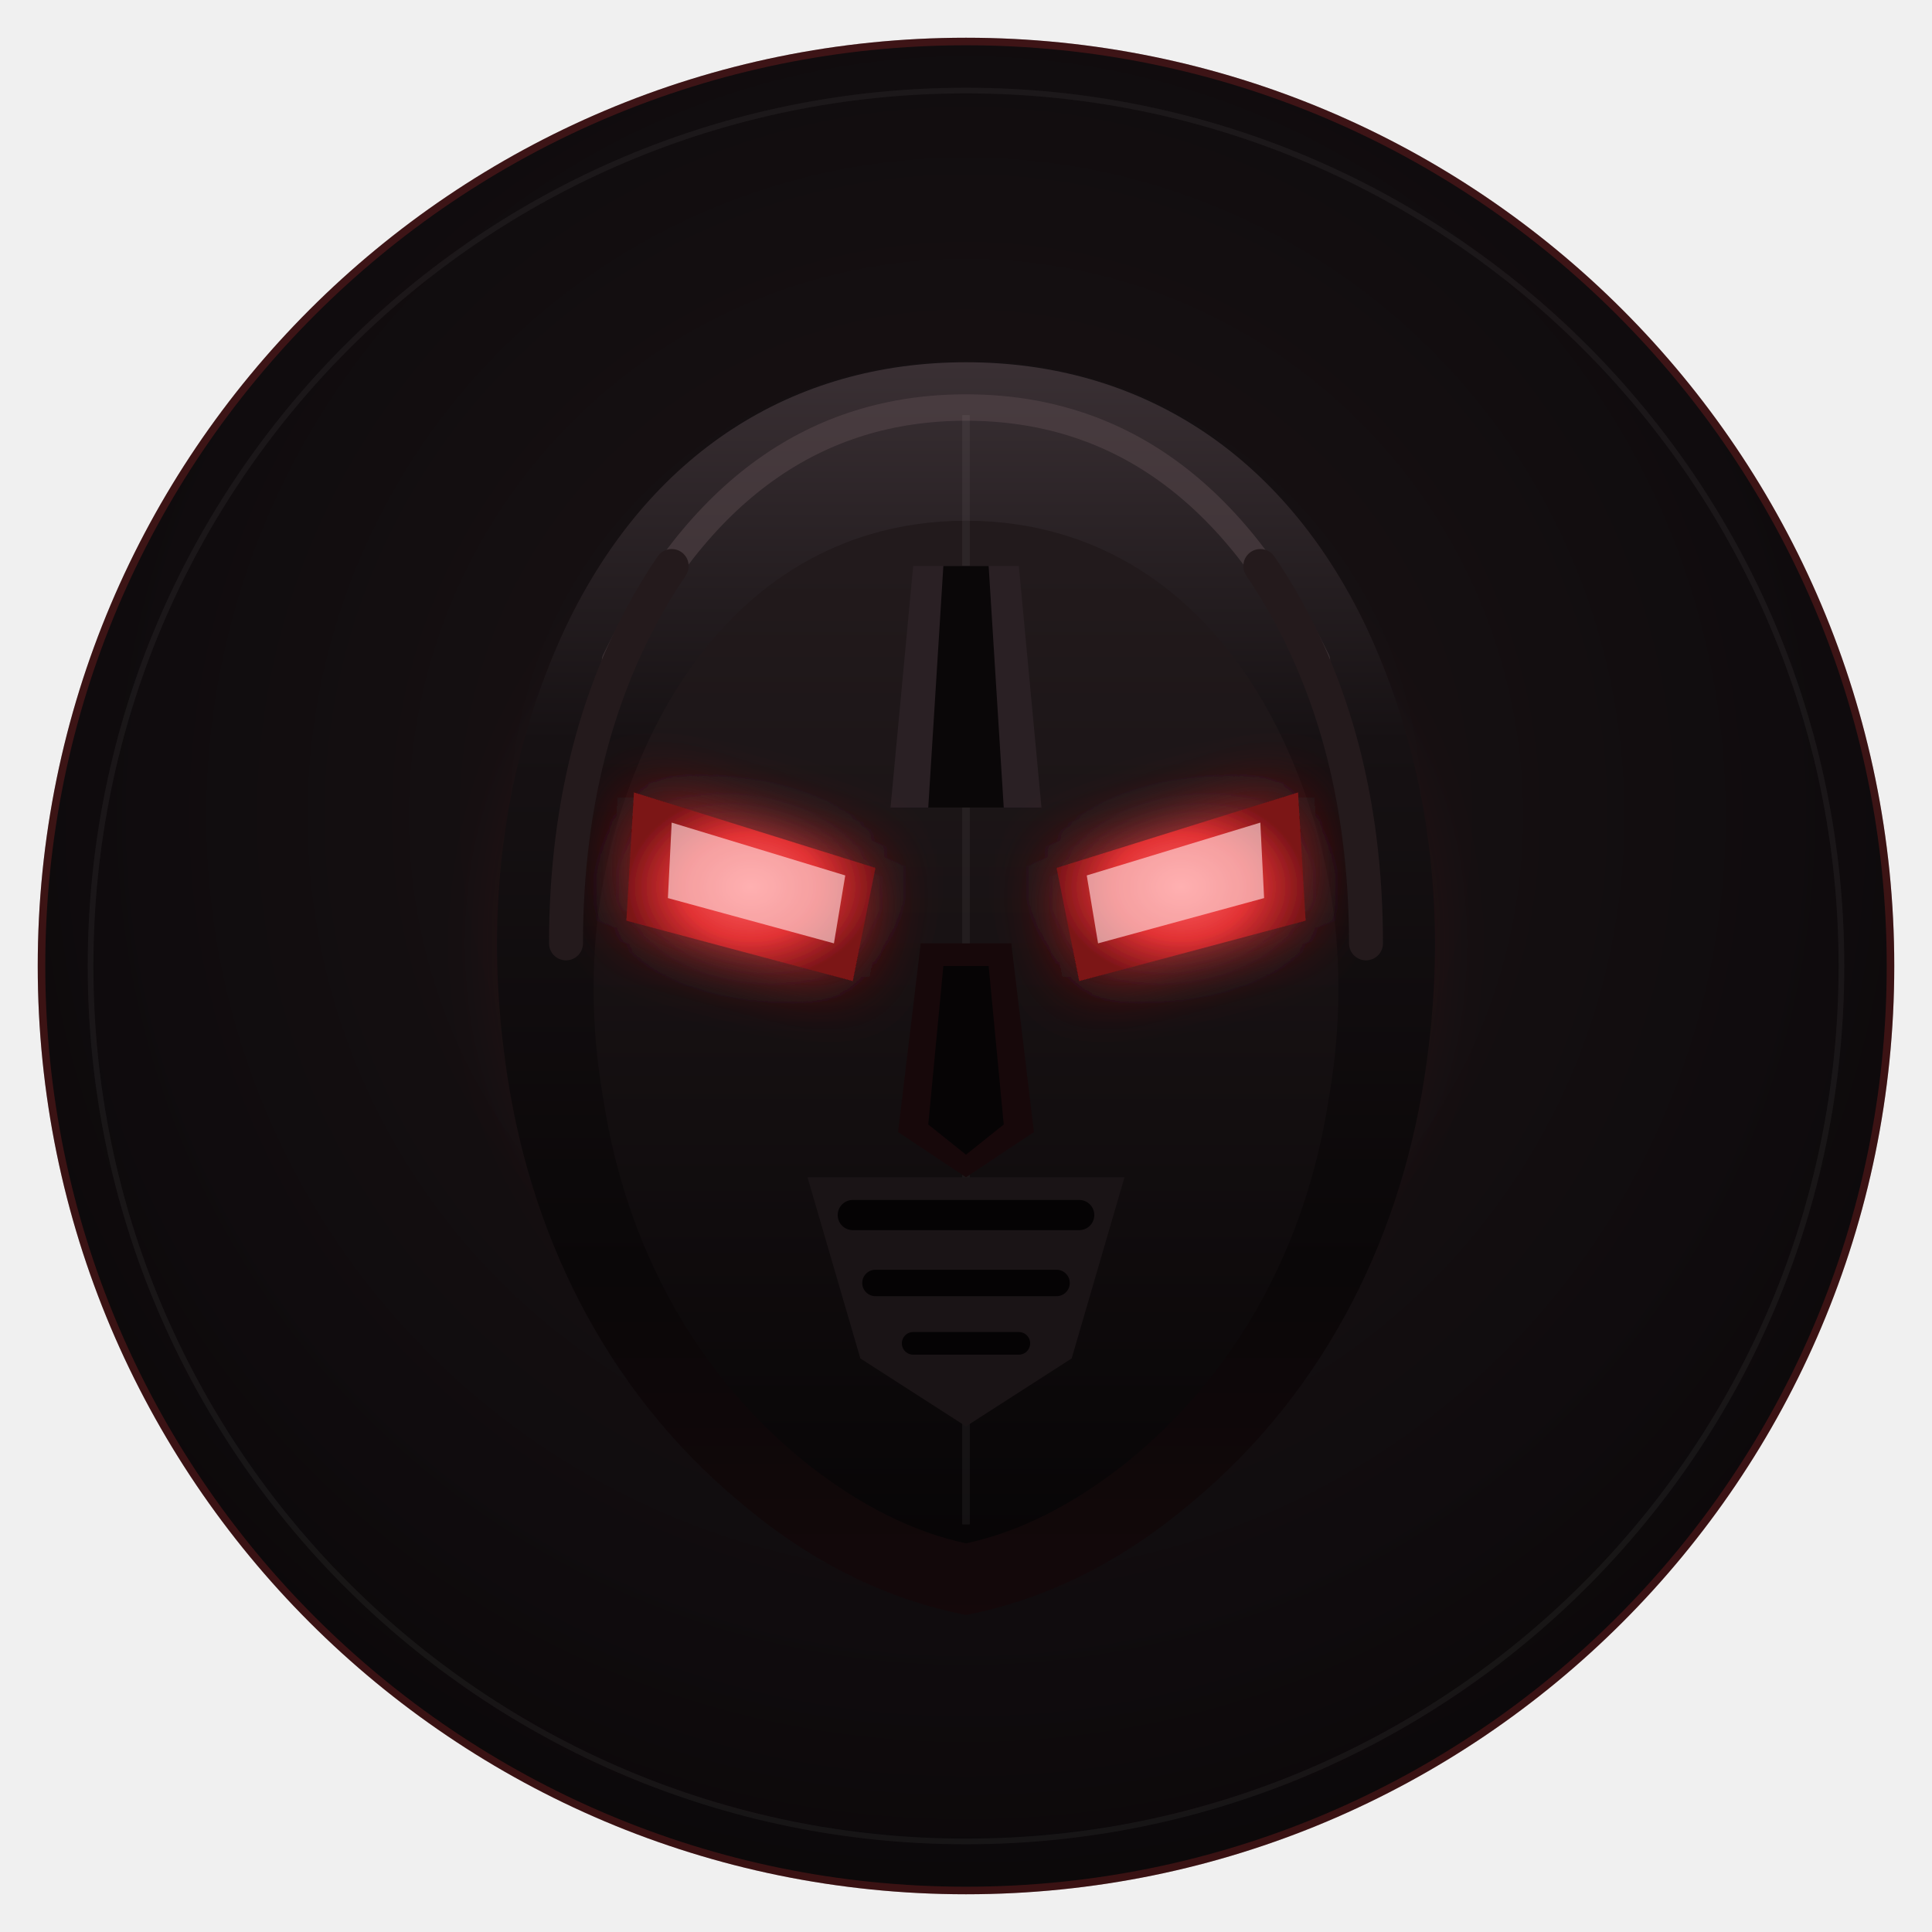
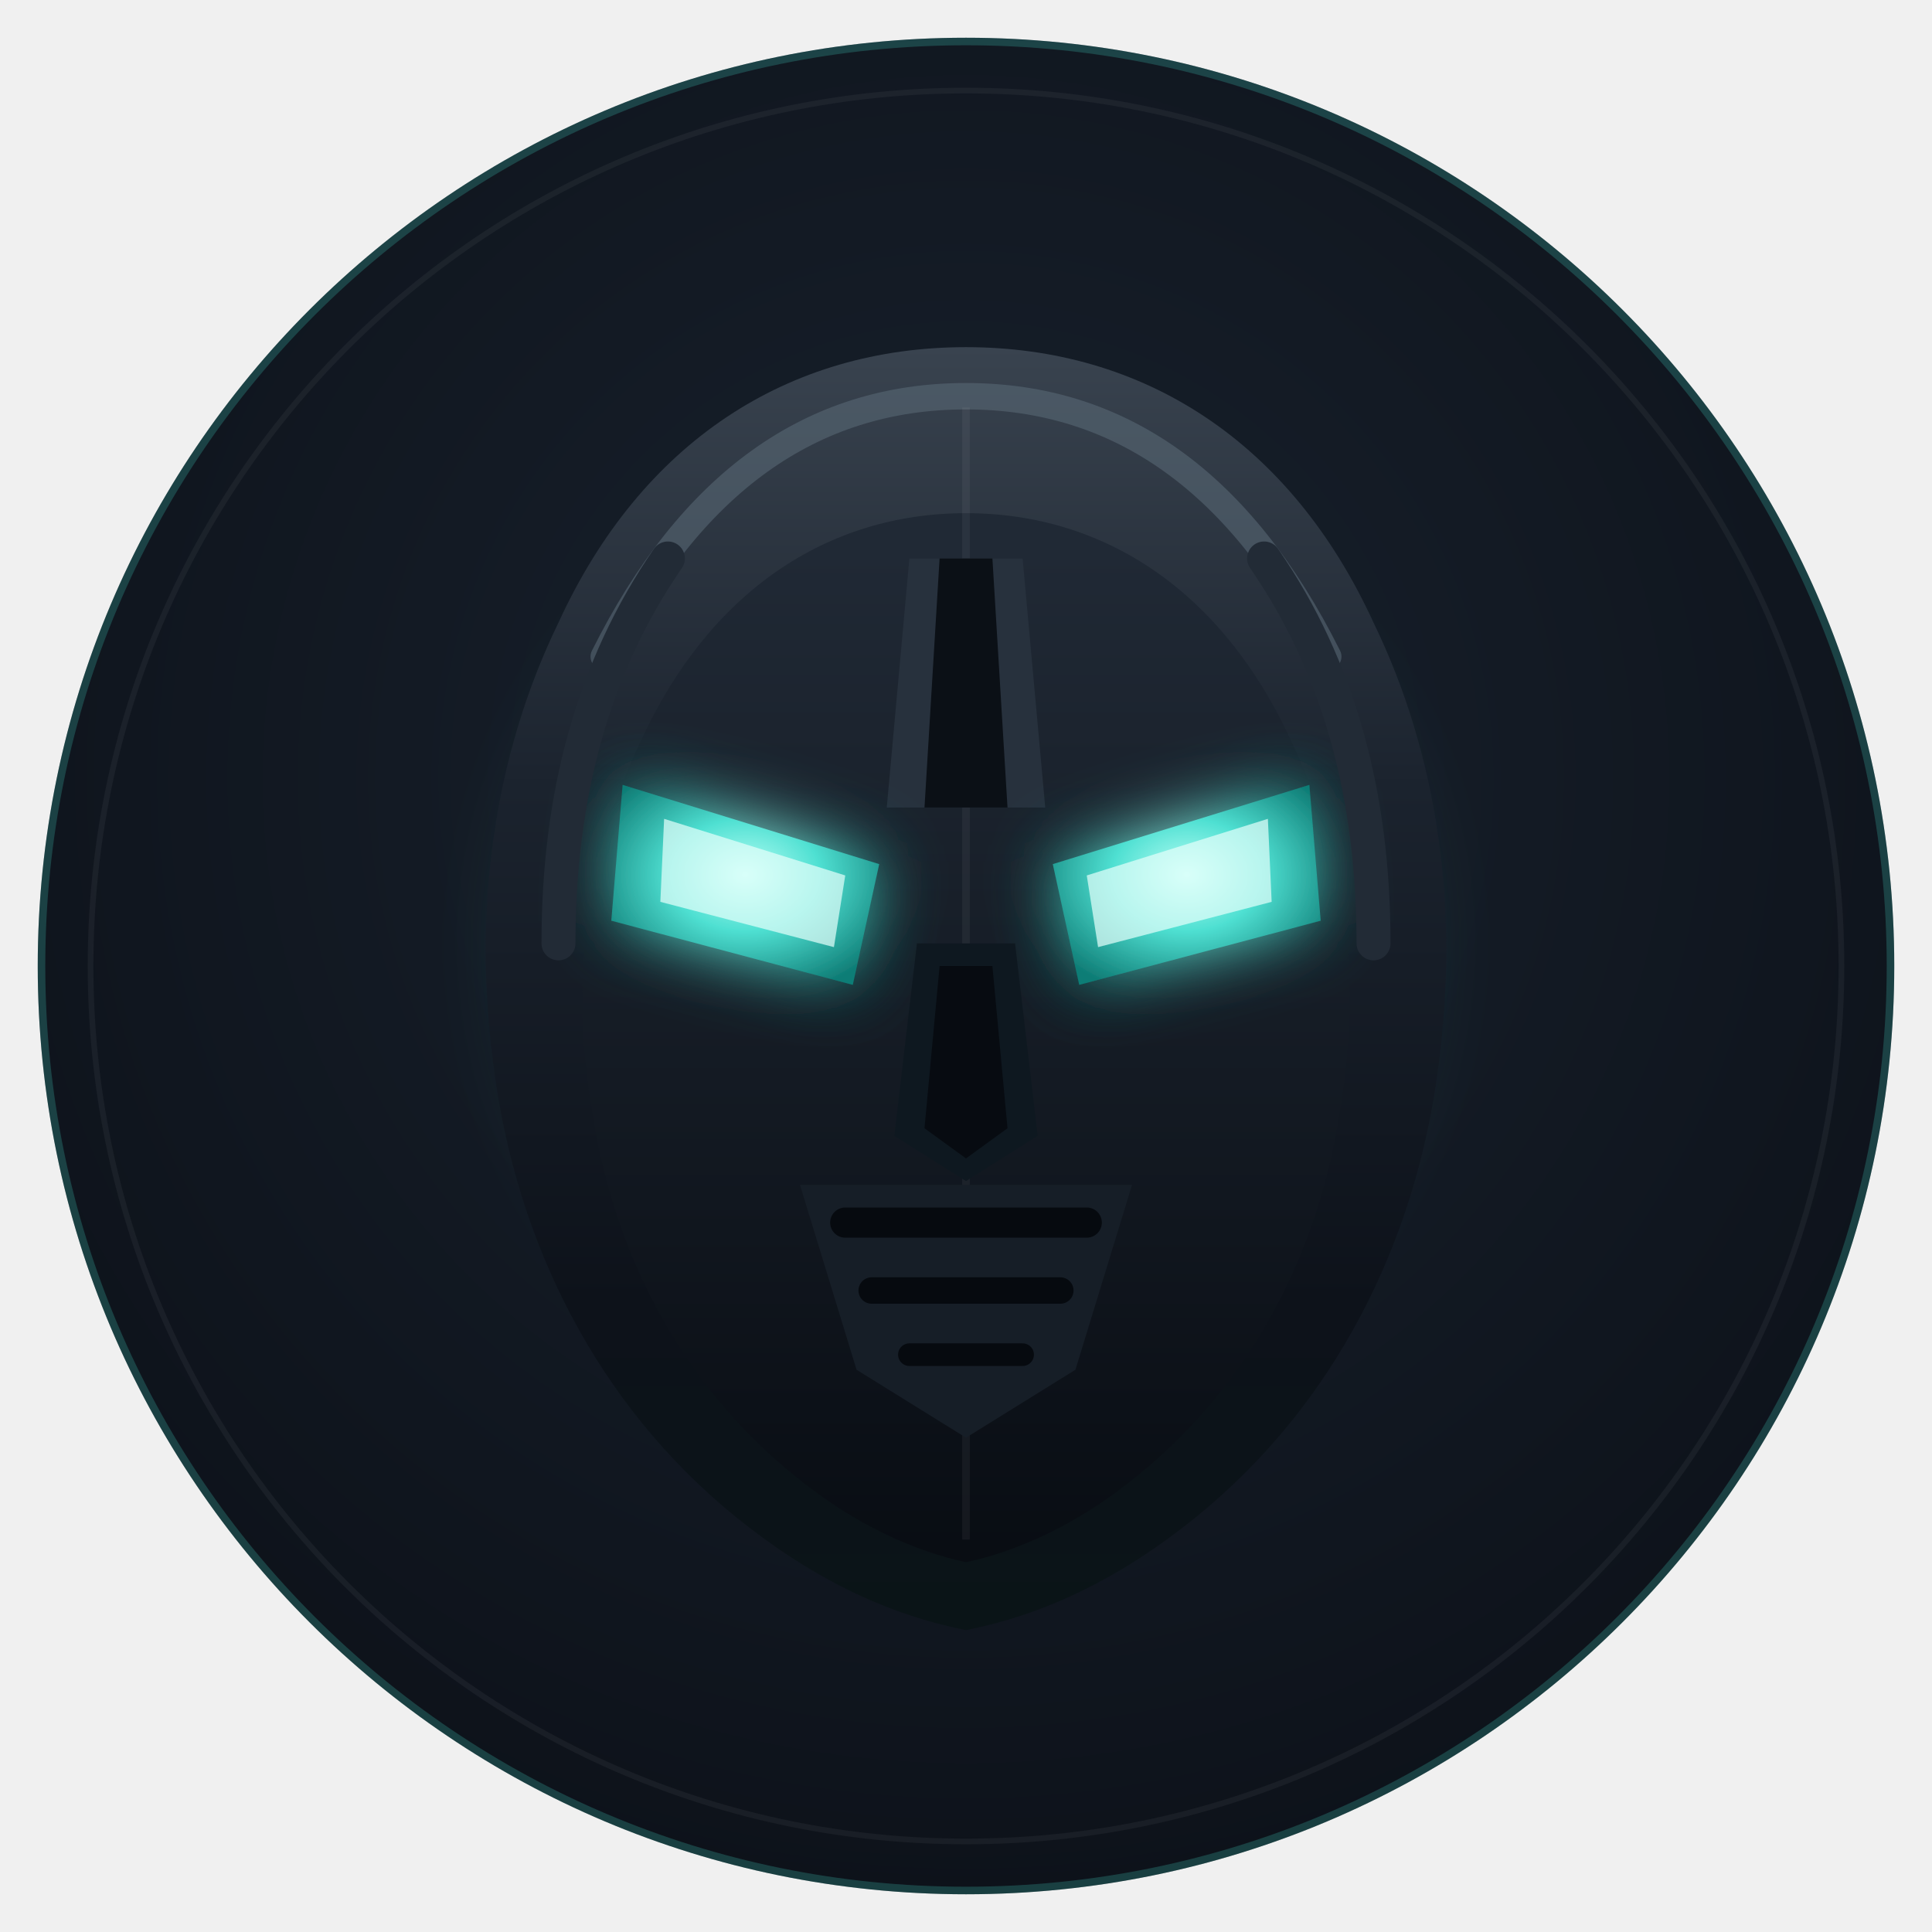
<svg xmlns="http://www.w3.org/2000/svg" width="512" height="512" viewBox="0 0 512 512" fill="none" role="img" aria-label="Dark-lord helmet mark">
  <defs>
-     <radialGradient id="field" cx="0.5" cy="0.42" r="0.72">
-       <stop offset="0" stop-color="#1c1416" />
-       <stop offset="0.6" stop-color="#100c0e" />
-       <stop offset="1" stop-color="#070506" />
+     <radialGradient id="field" cx="0.5" cy="0.4" r="0.75">
+       <stop offset="0" stop-color="#19222e" />
+       <stop offset="0.6" stop-color="#10161f" />
+       <stop offset="1" stop-color="#0a0e15" />
    </radialGradient>
-     <linearGradient id="shell" x1="256" y1="96" x2="256" y2="430" gradientUnits="userSpaceOnUse">
-       <stop stop-color="#3a3034" />
-       <stop offset="0.3" stop-color="#161113" />
-       <stop offset="0.72" stop-color="#0a0708" />
-       <stop offset="1" stop-color="#14080a" />
+     <linearGradient id="shell" x1="256" y1="92" x2="256" y2="434" gradientUnits="userSpaceOnUse">
+       <stop stop-color="#39434f" />
+       <stop offset="0.34" stop-color="#1b232e" />
+       <stop offset="0.74" stop-color="#0d121a" />
+       <stop offset="1" stop-color="#0a1417" />
    </linearGradient>
-     <linearGradient id="plate" x1="256" y1="150" x2="256" y2="420" gradientUnits="userSpaceOnUse">
-       <stop stop-color="#221a1c" />
-       <stop offset="1" stop-color="#060405" />
+     <linearGradient id="plate" x1="256" y1="146" x2="256" y2="420" gradientUnits="userSpaceOnUse">
+       <stop stop-color="#202935" />
+       <stop offset="1" stop-color="#080c12" />
    </linearGradient>
-     <radialGradient id="visor" cx="0.5" cy="0.5" r="0.5">
-       <stop offset="0" stop-color="#ff6466" />
-       <stop offset="0.55" stop-color="#e23234" />
-       <stop offset="1" stop-color="#7c1518" />
+     <radialGradient id="visor" cx="0.5" cy="0.45" r="0.62">
+       <stop offset="0" stop-color="#b8fff5" />
+       <stop offset="0.45" stop-color="#4fe0d2" />
+       <stop offset="1" stop-color="#0f7d76" />
    </radialGradient>
-     <filter id="glow" x="-60%" y="-60%" width="220%" height="220%">
+     <filter id="glow" x="-70%" y="-70%" width="240%" height="240%">
      <feGaussianBlur stdDeviation="9" result="b" />
      <feMerge>
        <feMergeNode in="b" />
        <feMergeNode in="SourceGraphic" />
      </feMerge>
    </filter>
  </defs>
  <circle cx="256" cy="256" r="246" fill="url(#field)" />
-   <circle cx="256" cy="256" r="245" stroke="#e23234" stroke-opacity="0.22" stroke-width="2" />
+   <circle cx="256" cy="256" r="245" stroke="#46e0d0" stroke-opacity="0.22" stroke-width="2" />
  <circle cx="256" cy="256" r="232" stroke="#ffffff" stroke-opacity="0.05" stroke-width="1.5" />
-   <circle cx="256" cy="250" r="120" fill="#e23234" opacity="0.12" filter="url(#glow)" />
-   <path d="M256 96C210 96 172 120 150 166C134 200 128 240 134 282C140 326 160 368 196 398C216 415 236 424 256 428C276 424 296 415 316 398C352 368 372 326 378 282C384 240 378 200 362 166C340 120 302 96 256 96Z" fill="url(#shell)" />
-   <path d="M256 138C220 138 190 158 172 196C158 226 154 258 160 292C166 330 184 364 214 388C228 399 242 406 256 409C270 406 284 399 298 388C328 364 346 330 352 292C358 258 354 226 340 196C322 158 292 138 256 138Z" fill="url(#plate)" />
-   <path d="M163 175C185 130 216 108 256 108C296 108 327 130 349 175" stroke="#5a4a4e" stroke-opacity="0.5" stroke-width="7" stroke-linecap="round" />
-   <path d="M256 110V404" stroke="#ffffff" stroke-opacity="0.05" stroke-width="2" />
-   <path d="M242 150H270L276 214H236L242 150Z" fill="#2a2024" />
-   <path d="M250 150H262L266 214H246L250 150Z" fill="#0a0708" />
+   <circle cx="256" cy="250" r="122" fill="#34d0c0" opacity="0.12" filter="url(#glow)" />
+   <path d="M256 92C209 92 170 117 148 165C131 200 125 241 131 284C137 329 158 372 195 402C216 419 236 428 256 432C276 428 296 419 317 402C354 372 375 329 381 284C387 241 381 200 364 165C342 117 303 92 256 92Z" fill="url(#shell)" />
+   <path d="M256 136C219 136 188 157 170 196C155 227 151 260 157 295C163 334 182 369 213 393C227 404 242 411 256 414C270 411 285 404 299 393C330 369 349 334 355 295C361 260 357 227 342 196C324 157 293 136 256 136Z" fill="url(#plate)" />
+   <path d="M160 174C183 128 215 105 256 105C297 105 329 128 352 174" stroke="#5c6b78" stroke-opacity="0.55" stroke-width="7" stroke-linecap="round" />
+   <path d="M256 108V408" stroke="#ffffff" stroke-opacity="0.05" stroke-width="2" />
+   <path d="M241 148H271L277 214H235L241 148Z" fill="#27313d" />
+   <path d="M249 148H263L267 214H245L249 148Z" fill="#0b1016" />
  <g filter="url(#glow)">
-     <path d="M168 210L232 230L226 260L166 244Z" fill="url(#visor)" />
-     <path d="M344 210L280 230L286 260L346 244Z" fill="url(#visor)" />
+     <path d="M165 208L233 229L226 261L162 244Z" fill="url(#visor)" />
+     <path d="M347 208L279 229L286 261L350 244Z" fill="url(#visor)" />
  </g>
-   <path d="M178 218L224 232L221 250L177 238Z" fill="#ffd9d9" opacity="0.65" />
-   <path d="M334 218L288 232L291 250L335 238Z" fill="#ffd9d9" opacity="0.65" />
-   <path d="M244 250H268L274 300L256 312L238 300L244 250Z" fill="#17080a" />
-   <path d="M250 256H262L266 298L256 306L246 298L250 256Z" fill="#060405" />
-   <path d="M214 312H298L284 360L256 378L228 360L214 312Z" fill="#1a1416" />
-   <path d="M226 322H286" stroke="#050304" stroke-width="8" stroke-linecap="round" />
-   <path d="M232 340H280" stroke="#050304" stroke-width="7" stroke-linecap="round" />
-   <path d="M242 356H270" stroke="#050304" stroke-width="6" stroke-linecap="round" />
-   <path d="M150 250C150 212 159 178 178 150" stroke="#241a1c" stroke-width="9" stroke-linecap="round" />
-   <path d="M362 250C362 212 353 178 334 150" stroke="#241a1c" stroke-width="9" stroke-linecap="round" />
+   <path d="M176 217L224 232L221 251L175 239Z" fill="#e6fffb" opacity="0.7" />
+   <path d="M336 217L288 232L291 251L337 239Z" fill="#e6fffb" opacity="0.7" />
+   <path d="M243 250H269L275 301L256 313L237 301L243 250Z" fill="#0e1820" />
+   <path d="M249 256H263L267 299L256 307L245 299L249 256Z" fill="#070b11" />
+   <path d="M212 314H300L285 363L256 381L227 363L212 314Z" fill="#161e27" />
+   <path d="M224 324H288" stroke="#060a0f" stroke-width="8" stroke-linecap="round" />
+   <path d="M231 342H281" stroke="#060a0f" stroke-width="7" stroke-linecap="round" />
+   <path d="M241 359H271" stroke="#060a0f" stroke-width="6" stroke-linecap="round" />
+   <path d="M148 250C148 211 157 177 177 148" stroke="#222b36" stroke-width="9" stroke-linecap="round" />
+   <path d="M364 250C364 211 355 177 335 148" stroke="#222b36" stroke-width="9" stroke-linecap="round" />
</svg>
